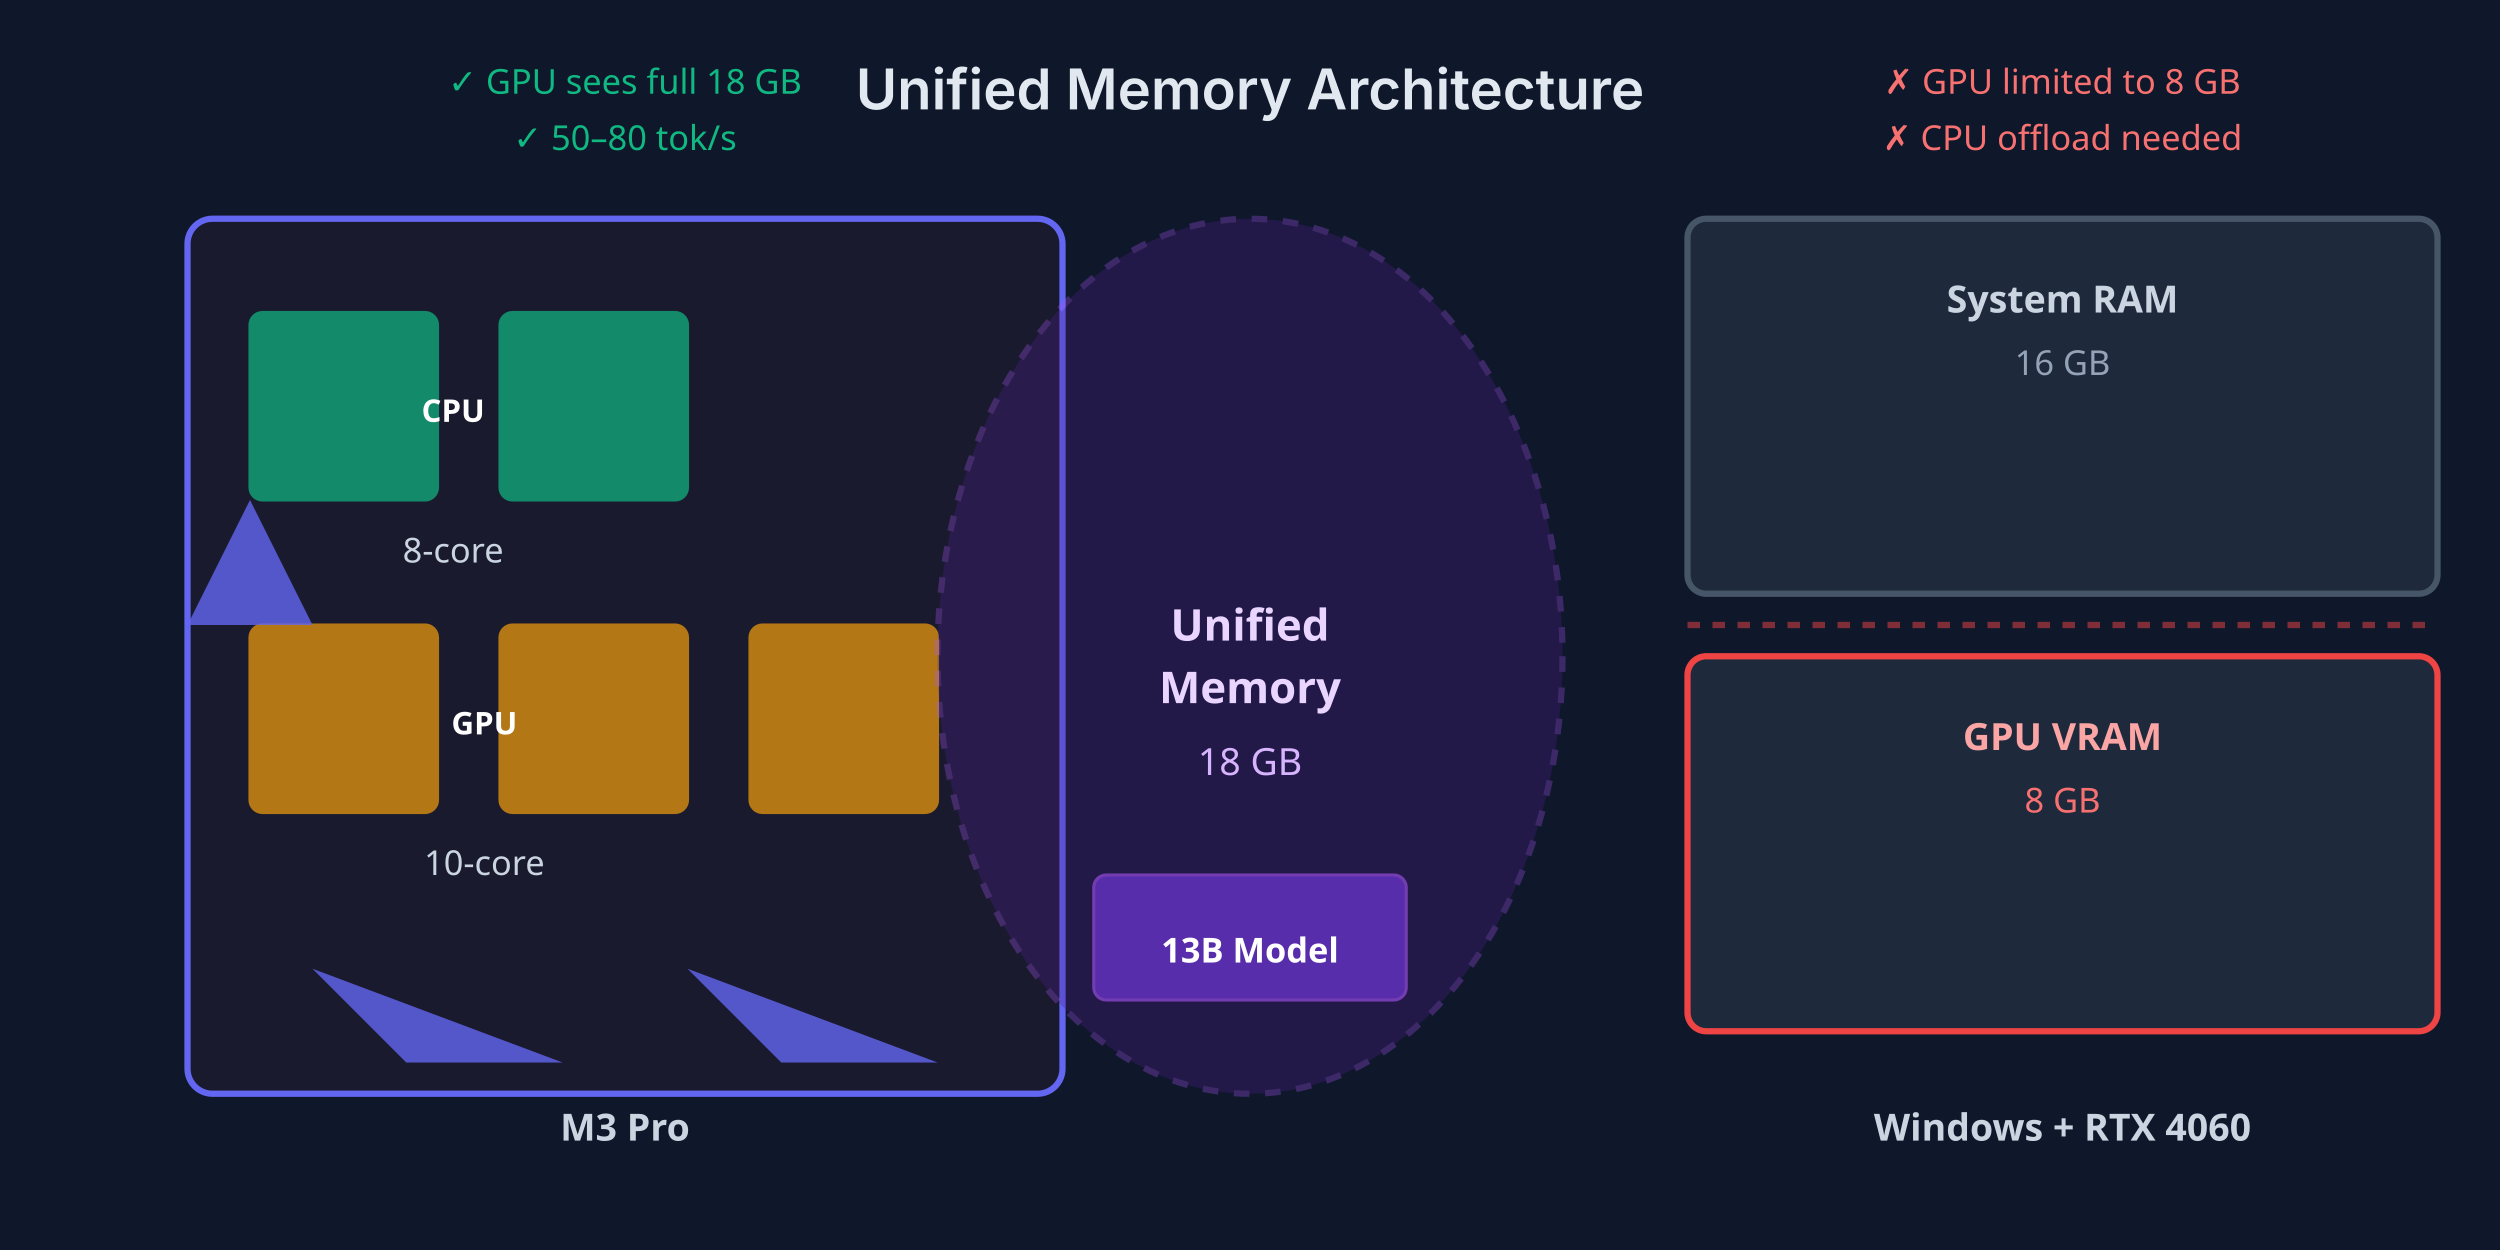
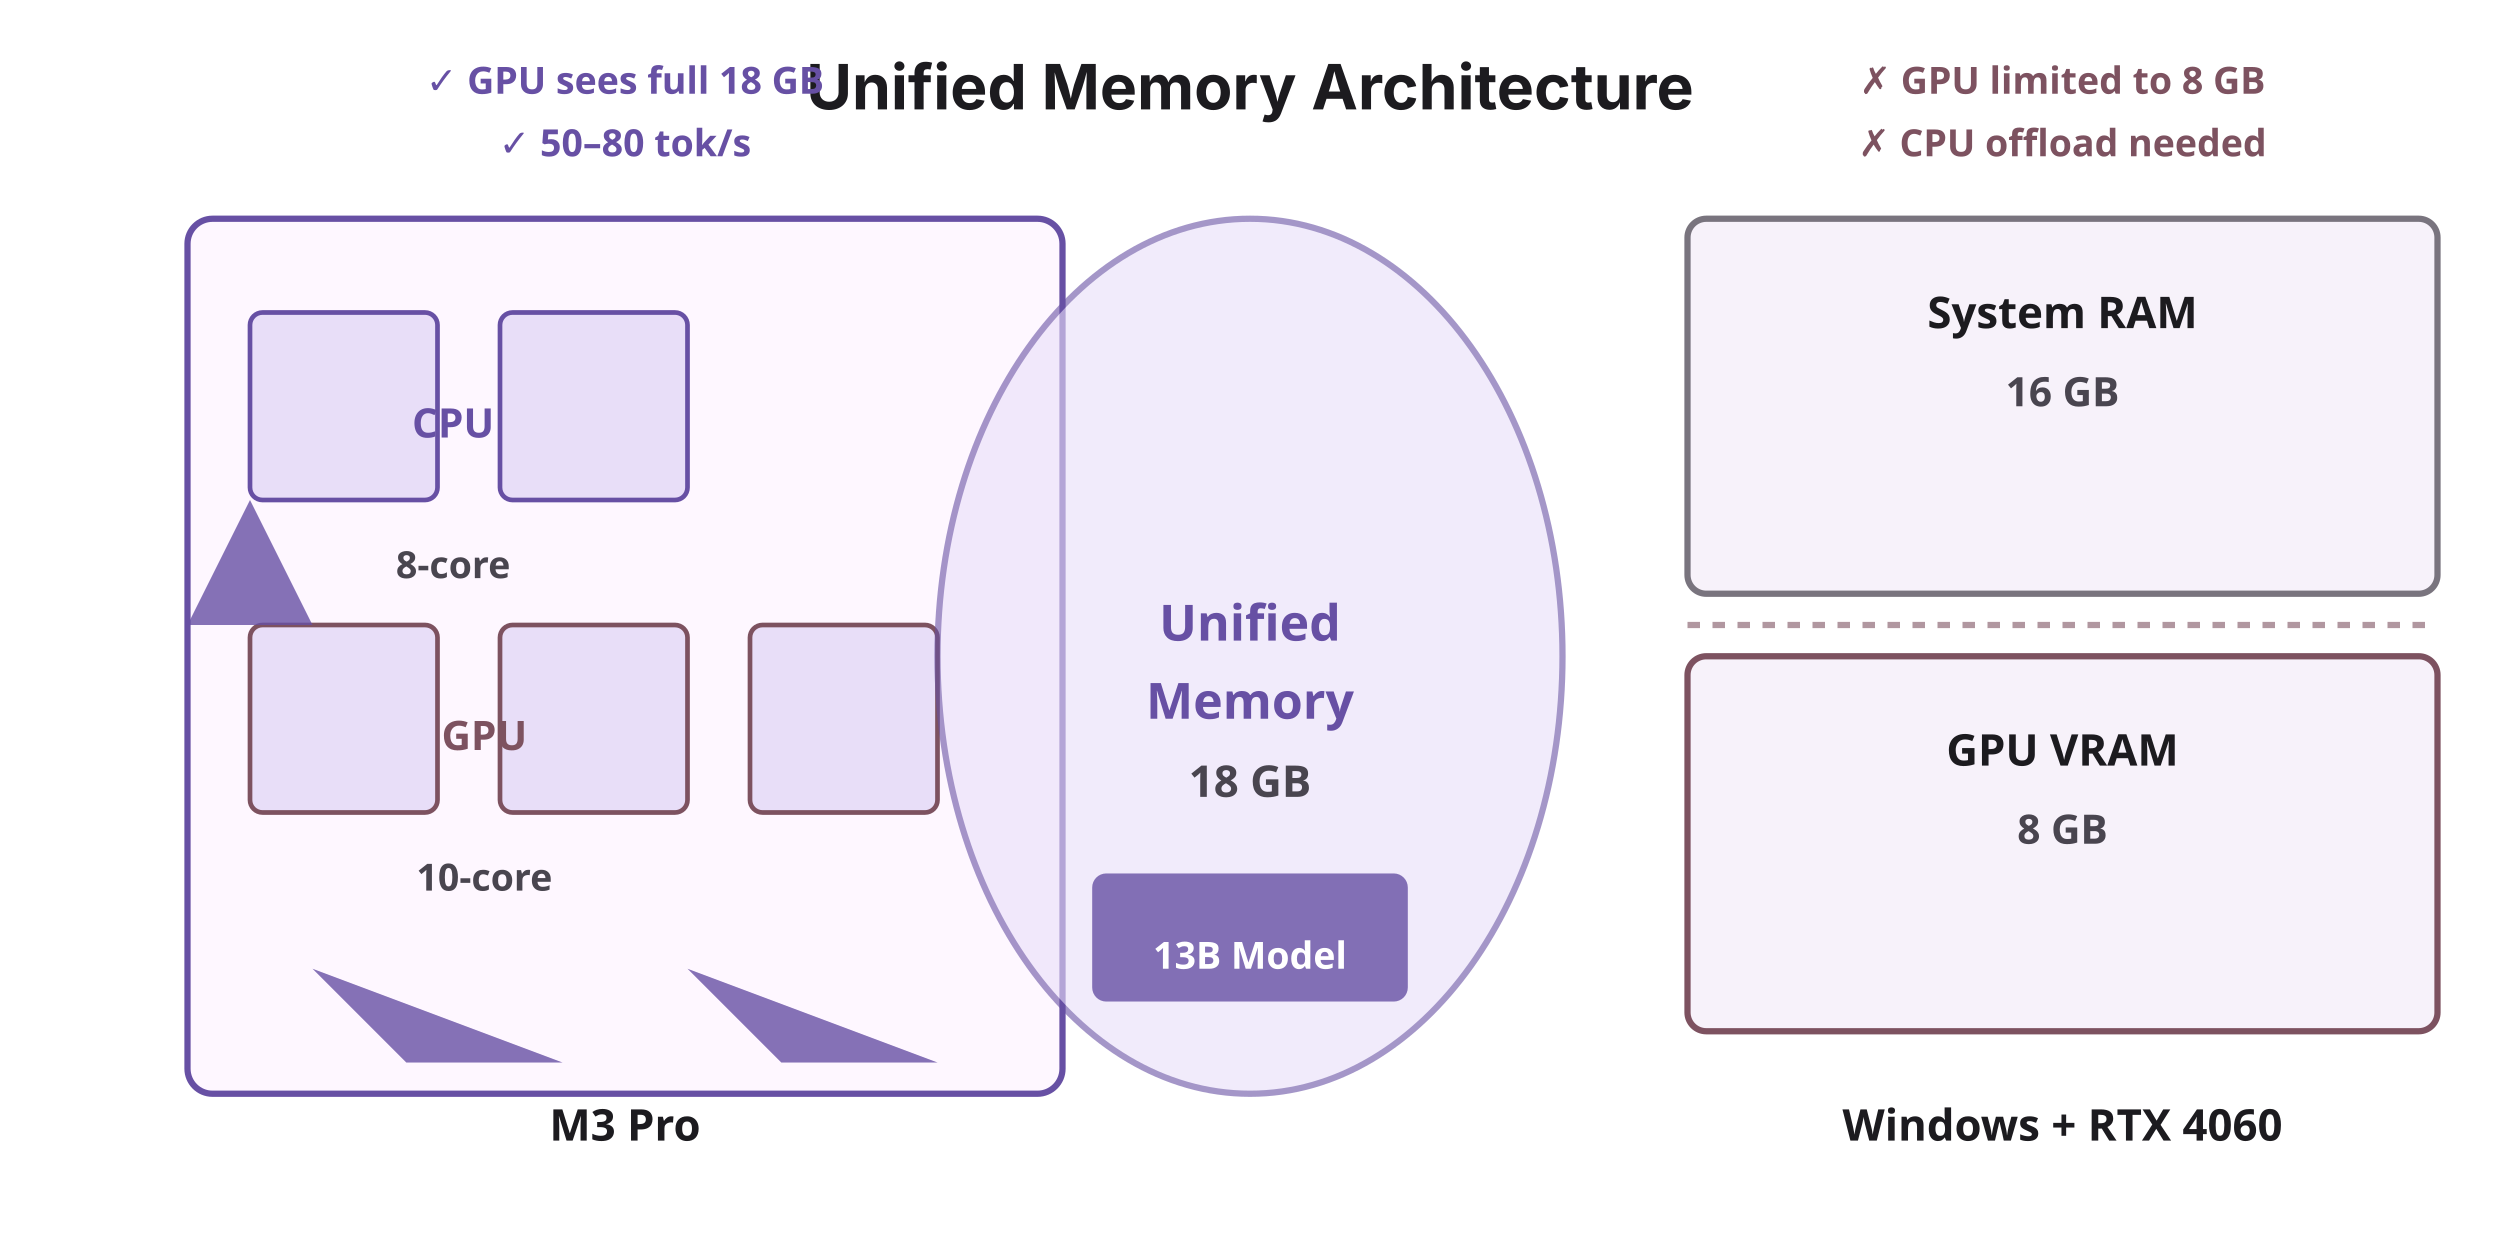
<svg xmlns="http://www.w3.org/2000/svg" viewBox="0 0 800 400">
-   <rect width="800" height="400" fill="#0f172a" />
-   <text x="400" y="35" font-family="system-ui, -apple-system, sans-serif" font-size="18" font-weight="600" fill="#e2e8f0" text-anchor="middle">
+   <rect width="800" height="400" fill="#FFFFFF" />
+   <text x="400" y="35" font-family="system-ui, -apple-system, sans-serif" font-size="20" font-weight="700" fill="#1C1B1F" text-anchor="middle">
    Unified Memory Architecture
  </text>
  <g id="apple-side">
-     <rect x="60" y="70" width="280" height="280" rx="8" fill="#1a1a2e" stroke="#6366f1" stroke-width="2" />
+     <rect x="60" y="70" width="280" height="280" rx="8" fill="#FEF7FF" stroke="#6750A4" stroke-width="2" />
    <g id="cpu-cores">
-       <rect x="80" y="100" width="60" height="60" rx="4" fill="#10b981" opacity="0.7" stroke="#10b981" stroke-width="1" />
-       <rect x="160" y="100" width="60" height="60" rx="4" fill="#10b981" opacity="0.7" stroke="#10b981" stroke-width="1" />
-       <text x="145" y="135" font-family="system-ui, sans-serif" font-size="10" fill="#ffffff" text-anchor="middle" font-weight="600">
+       <rect x="80" y="100" width="60" height="60" rx="4" fill="#E8DEF8" stroke="#6750A4" stroke-width="1.5" />
+       <rect x="160" y="100" width="60" height="60" rx="4" fill="#E8DEF8" stroke="#6750A4" stroke-width="1.5" />
+       <text x="145" y="140" font-family="system-ui, sans-serif" font-size="13" fill="#6750A4" text-anchor="middle" font-weight="700">
        CPU
      </text>
-       <text x="145" y="180" font-family="system-ui, sans-serif" font-size="11" fill="#cbd5e1" text-anchor="middle" font-weight="500">
+       <text x="145" y="185" font-family="system-ui, sans-serif" font-size="12" fill="#49454F" text-anchor="middle" font-weight="600">
        8-core
      </text>
    </g>
    <g id="gpu-cores">
-       <rect x="80" y="200" width="60" height="60" rx="4" fill="#f59e0b" opacity="0.7" stroke="#f59e0b" stroke-width="1" />
-       <rect x="160" y="200" width="60" height="60" rx="4" fill="#f59e0b" opacity="0.7" stroke="#f59e0b" stroke-width="1" />
-       <rect x="240" y="200" width="60" height="60" rx="4" fill="#f59e0b" opacity="0.7" stroke="#f59e0b" stroke-width="1" />
-       <text x="155" y="235" font-family="system-us, sans-serif" font-size="10" fill="#ffffff" text-anchor="middle" font-weight="600">
+       <rect x="80" y="200" width="60" height="60" rx="4" fill="#E8DEF8" stroke="#7D5260" stroke-width="1.5" />
+       <rect x="160" y="200" width="60" height="60" rx="4" fill="#E8DEF8" stroke="#7D5260" stroke-width="1.5" />
+       <rect x="240" y="200" width="60" height="60" rx="4" fill="#E8DEF8" stroke="#7D5260" stroke-width="1.5" />
+       <text x="155" y="240" font-family="system-ui, sans-serif" font-size="13" fill="#7D5260" text-anchor="middle" font-weight="700">
        GPU
      </text>
-       <text x="155" y="280" font-family="system-ui, sans-serif" font-size="11" fill="#cbd5e1" text-anchor="middle" font-weight="500">
+       <text x="155" y="285" font-family="system-ui, sans-serif" font-size="12" fill="#49454F" text-anchor="middle" font-weight="600">
        10-core
      </text>
    </g>
-     <path d="M 100 310 L 180 340 L 130 340 Z" fill="#6366f1" opacity="0.8" />
-     <path d="M 220 310 L 300 340 L 250 340 Z" fill="#6366f1" opacity="0.8" />
-     <path d="M 80 160 L 60 200 L 100 200 Z" fill="#6366f1" opacity="0.8" />
-     <text x="200" y="365" font-family="system-ui, sans-serif" font-size="12" fill="#cbd5e1" text-anchor="middle" font-weight="600">
+     <path d="M 100 310 L 180 340 L 130 340 Z" fill="#6750A4" opacity="0.8" />
+     <path d="M 220 310 L 300 340 L 250 340 Z" fill="#6750A4" opacity="0.8" />
+     <path d="M 80 160 L 60 200 L 100 200 Z" fill="#6750A4" opacity="0.8" />
+     <text x="200" y="365" font-family="system-ui, sans-serif" font-size="14" fill="#1C1B1F" text-anchor="middle" font-weight="700">
      M3 Pro
    </text>
  </g>
  <g id="unified-memory">
-     <ellipse cx="400" cy="210" rx="100" ry="140" fill="#4c1d95" opacity="0.3" stroke="#a855f7" stroke-width="2" stroke-dasharray="5,5" />
-     <text x="400" y="205" font-family="system-ui, sans-serif" font-size="14" fill="#e9d5ff" text-anchor="middle" font-weight="600">
+     <ellipse cx="400" cy="210" rx="100" ry="140" fill="#E8DEF8" opacity="0.6" stroke="#6750A4" stroke-width="2" />
+     <text x="400" y="205" font-family="system-ui, sans-serif" font-size="16" fill="#6750A4" text-anchor="middle" font-weight="700">
      Unified
    </text>
-     <text x="400" y="225" font-family="system-ui, sans-serif" font-size="14" fill="#e9d5ff" text-anchor="middle" font-weight="600">
+     <text x="400" y="230" font-family="system-ui, sans-serif" font-size="16" fill="#6750A4" text-anchor="middle" font-weight="700">
      Memory
    </text>
-     <text x="400" y="248" font-family="system-ui, sans-serif" font-size="12" fill="#d8b4fe" text-anchor="middle" font-weight="500">
+     <text x="400" y="255" font-family="system-ui, sans-serif" font-size="14" fill="#49454F" text-anchor="middle" font-weight="600">
      18 GB
    </text>
-     <rect x="350" y="280" width="100" height="40" rx="4" fill="#7c3aed" opacity="0.6" stroke="#a855f7" stroke-width="1" />
-     <text x="400" y="308" font-family="system-ui, sans-serif" font-size="11" fill="#ffffff" text-anchor="middle" font-weight="600">
+     <rect x="350" y="280" width="100" height="40" rx="4" fill="#6750A4" opacity="0.8" stroke="#6750A4" stroke-width="1" />
+     <text x="400" y="310" font-family="system-ui, sans-serif" font-size="12" fill="#FFFFFF" text-anchor="middle" font-weight="700">
      13B Model
    </text>
  </g>
  <g id="windows-side">
-     <rect x="540" y="70" width="240" height="120" rx="6" fill="#1e293b" stroke="#475569" stroke-width="2" />
-     <text x="660" y="100" font-family="system-ui, sans-serif" font-size="12" fill="#cbd5e1" text-anchor="middle" font-weight="600">
+     <rect x="540" y="70" width="240" height="120" rx="6" fill="#F7F2FA" stroke="#79747E" stroke-width="2" />
+     <text x="660" y="105" font-family="system-ui, sans-serif" font-size="14" fill="#1C1B1F" text-anchor="middle" font-weight="700">
      System RAM
    </text>
-     <text x="660" y="120" font-family="system-ui, sans-serif" font-size="11" fill="#94a3b8" text-anchor="middle">
+     <text x="660" y="130" font-family="system-ui, sans-serif" font-size="13" fill="#49454F" text-anchor="middle" font-weight="600">
      16 GB
    </text>
-     <rect x="540" y="210" width="240" height="120" rx="6" fill="#1e293b" stroke="#ef4444" stroke-width="2" />
-     <text x="660" y="240" font-family="system-ui, sans-serif" font-size="12" fill="#fca5a5" text-anchor="middle" font-weight="600">
+     <rect x="540" y="210" width="240" height="120" rx="6" fill="#F7F2FA" stroke="#7D5260" stroke-width="2" />
+     <text x="660" y="245" font-family="system-ui, sans-serif" font-size="14" fill="#1C1B1F" text-anchor="middle" font-weight="700">
      GPU VRAM
    </text>
-     <text x="660" y="260" font-family="system-ui, sans-serif" font-size="11" fill="#f87171" text-anchor="middle">
+     <text x="660" y="270" font-family="system-ui, sans-serif" font-size="13" fill="#49454F" text-anchor="middle" font-weight="600">
      8 GB
    </text>
-     <line x1="540" y1="200" x2="780" y2="200" stroke="#ef4444" stroke-width="2" stroke-dasharray="4,4" opacity="0.5" />
-     <text x="660" y="365" font-family="system-ui, sans-serif" font-size="12" fill="#cbd5e1" text-anchor="middle" font-weight="600">
+     <line x1="540" y1="200" x2="780" y2="200" stroke="#7D5260" stroke-width="2" stroke-dasharray="4,4" opacity="0.6" />
+     <text x="660" y="365" font-family="system-ui, sans-serif" font-size="14" fill="#1C1B1F" text-anchor="middle" font-weight="700">
      Windows + RTX 4060
    </text>
  </g>
  <g id="annotations">
-     <text x="200" y="30" font-family="system-ui, sans-serif" font-size="11" fill="#10b981" text-anchor="middle" font-weight="500">
+     <text x="200" y="30" font-family="system-ui, sans-serif" font-size="12" fill="#6750A4" text-anchor="middle" font-weight="700">
      ✓ GPU sees full 18 GB
    </text>
-     <text x="200" y="48" font-family="system-ui, sans-serif" font-size="11" fill="#10b981" text-anchor="middle" font-weight="500">
+     <text x="200" y="50" font-family="system-ui, sans-serif" font-size="12" fill="#6750A4" text-anchor="middle" font-weight="700">
      ✓ 50–80 tok/s
    </text>
-     <text x="660" y="30" font-family="system-ui, sans-serif" font-size="11" fill="#f87171" text-anchor="middle" font-weight="500">
+     <text x="660" y="30" font-family="system-ui, sans-serif" font-size="12" fill="#7D5260" text-anchor="middle" font-weight="700">
      ✗ GPU limited to 8 GB
    </text>
-     <text x="660" y="48" font-family="system-ui, sans-serif" font-size="11" fill="#f87171" text-anchor="middle" font-weight="500">
+     <text x="660" y="50" font-family="system-ui, sans-serif" font-size="12" fill="#7D5260" text-anchor="middle" font-weight="700">
      ✗ CPU offload needed
    </text>
  </g>
</svg>
